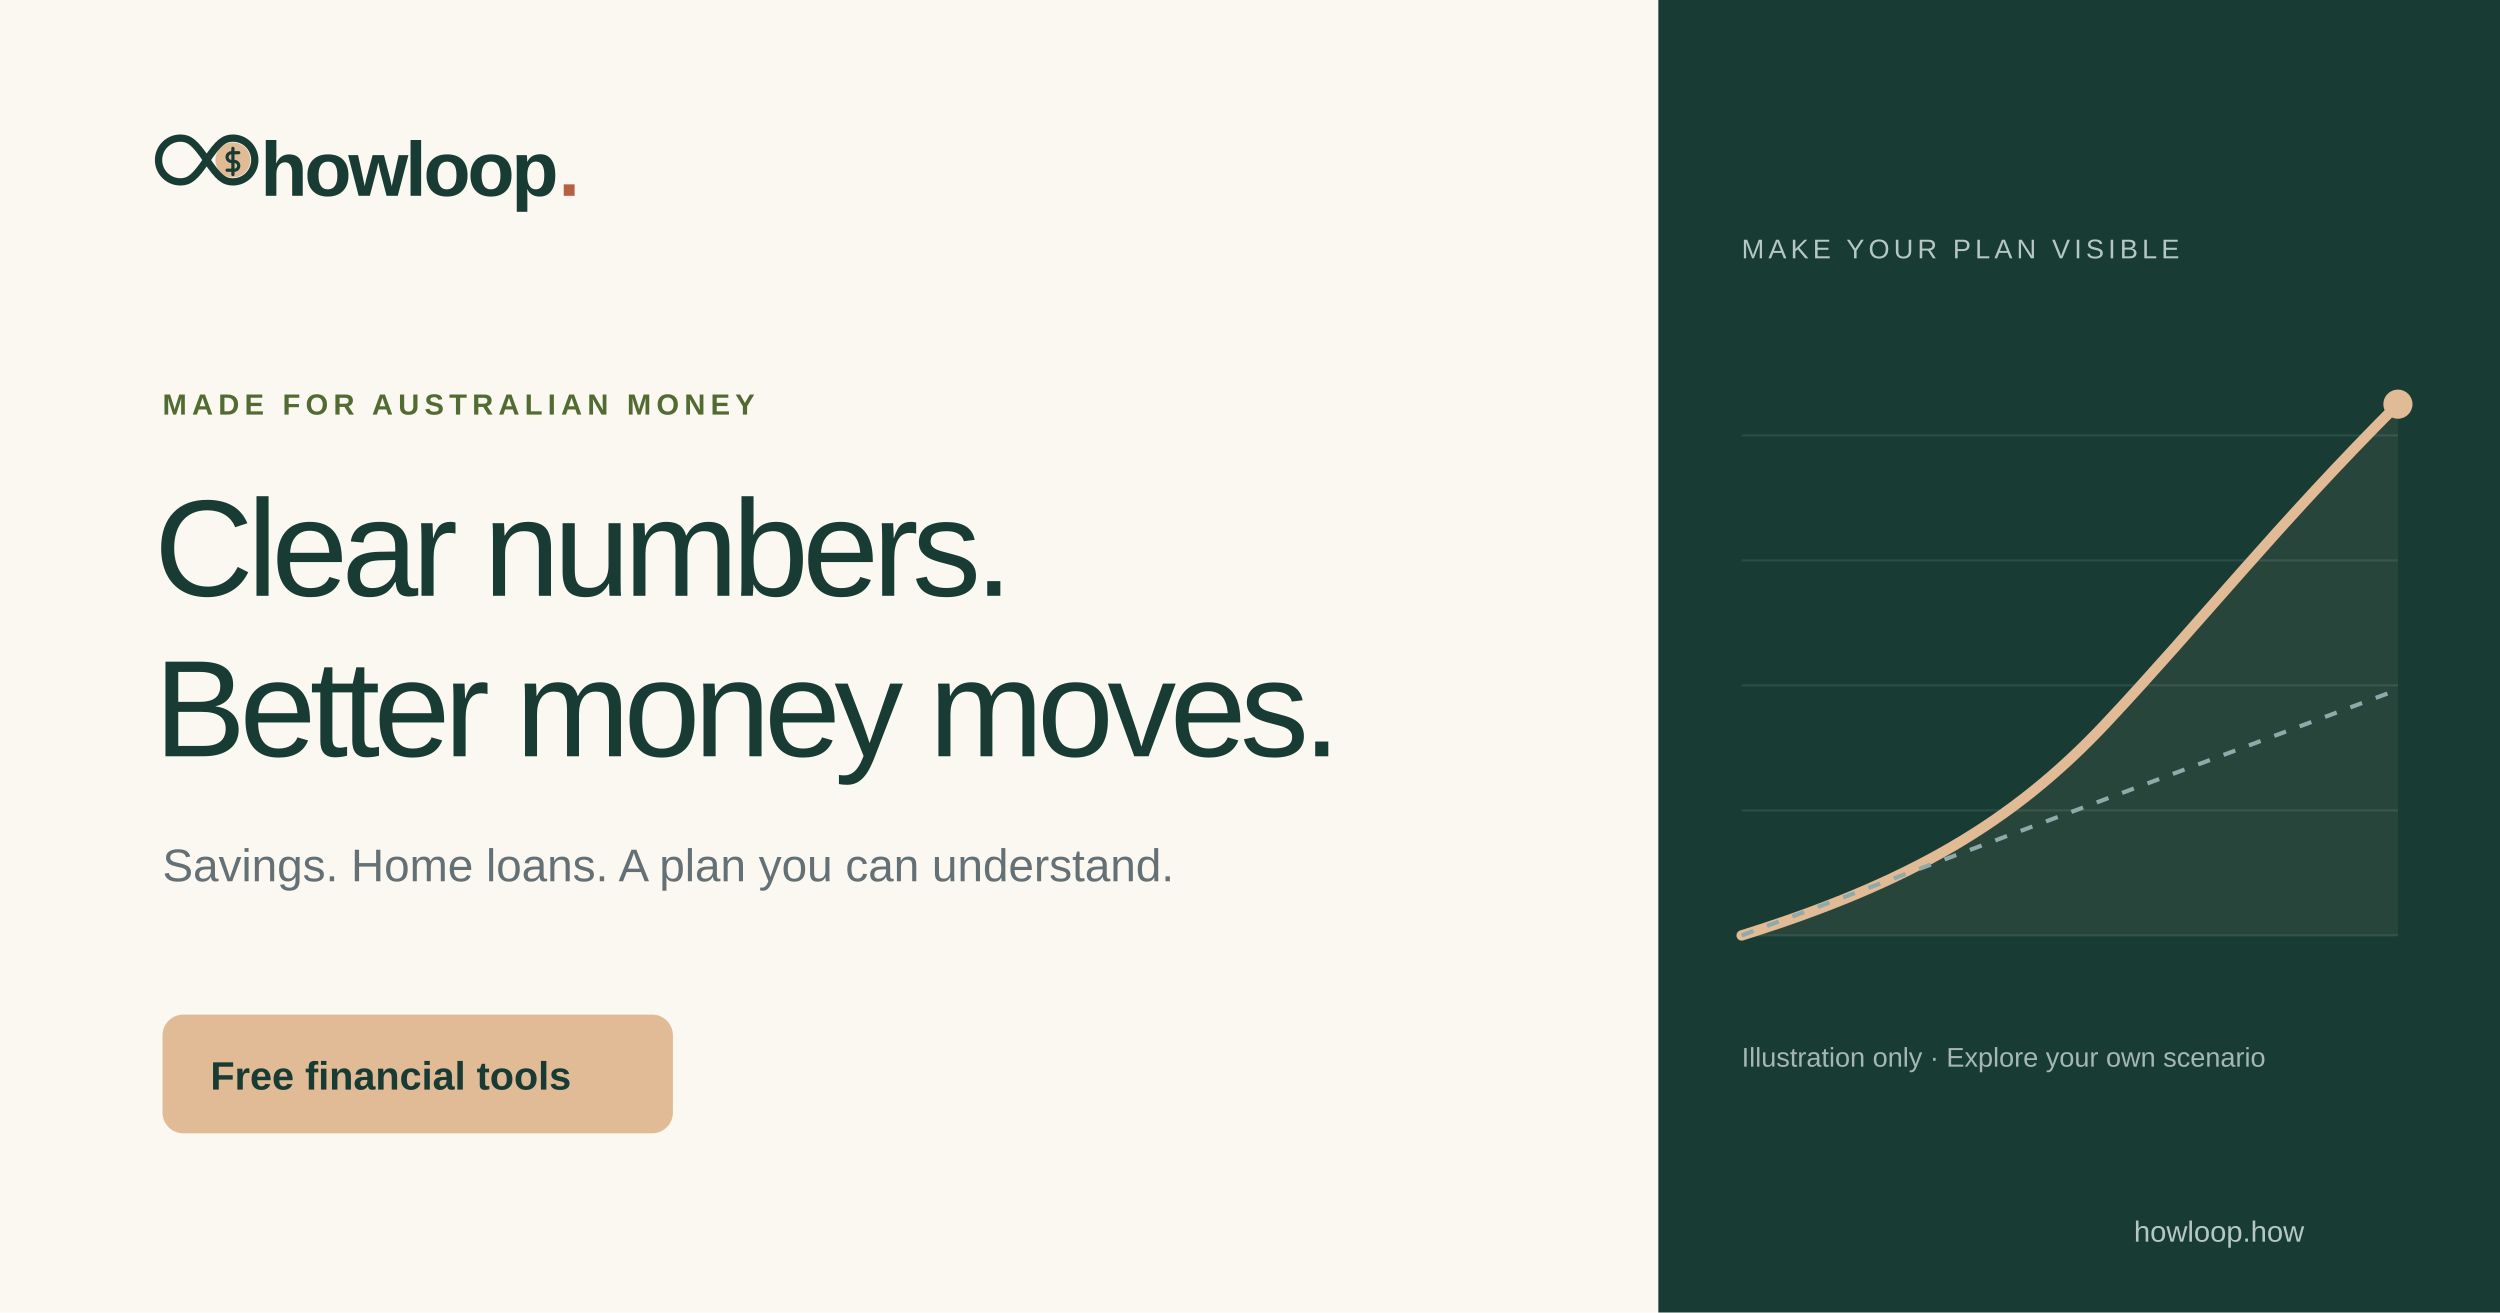
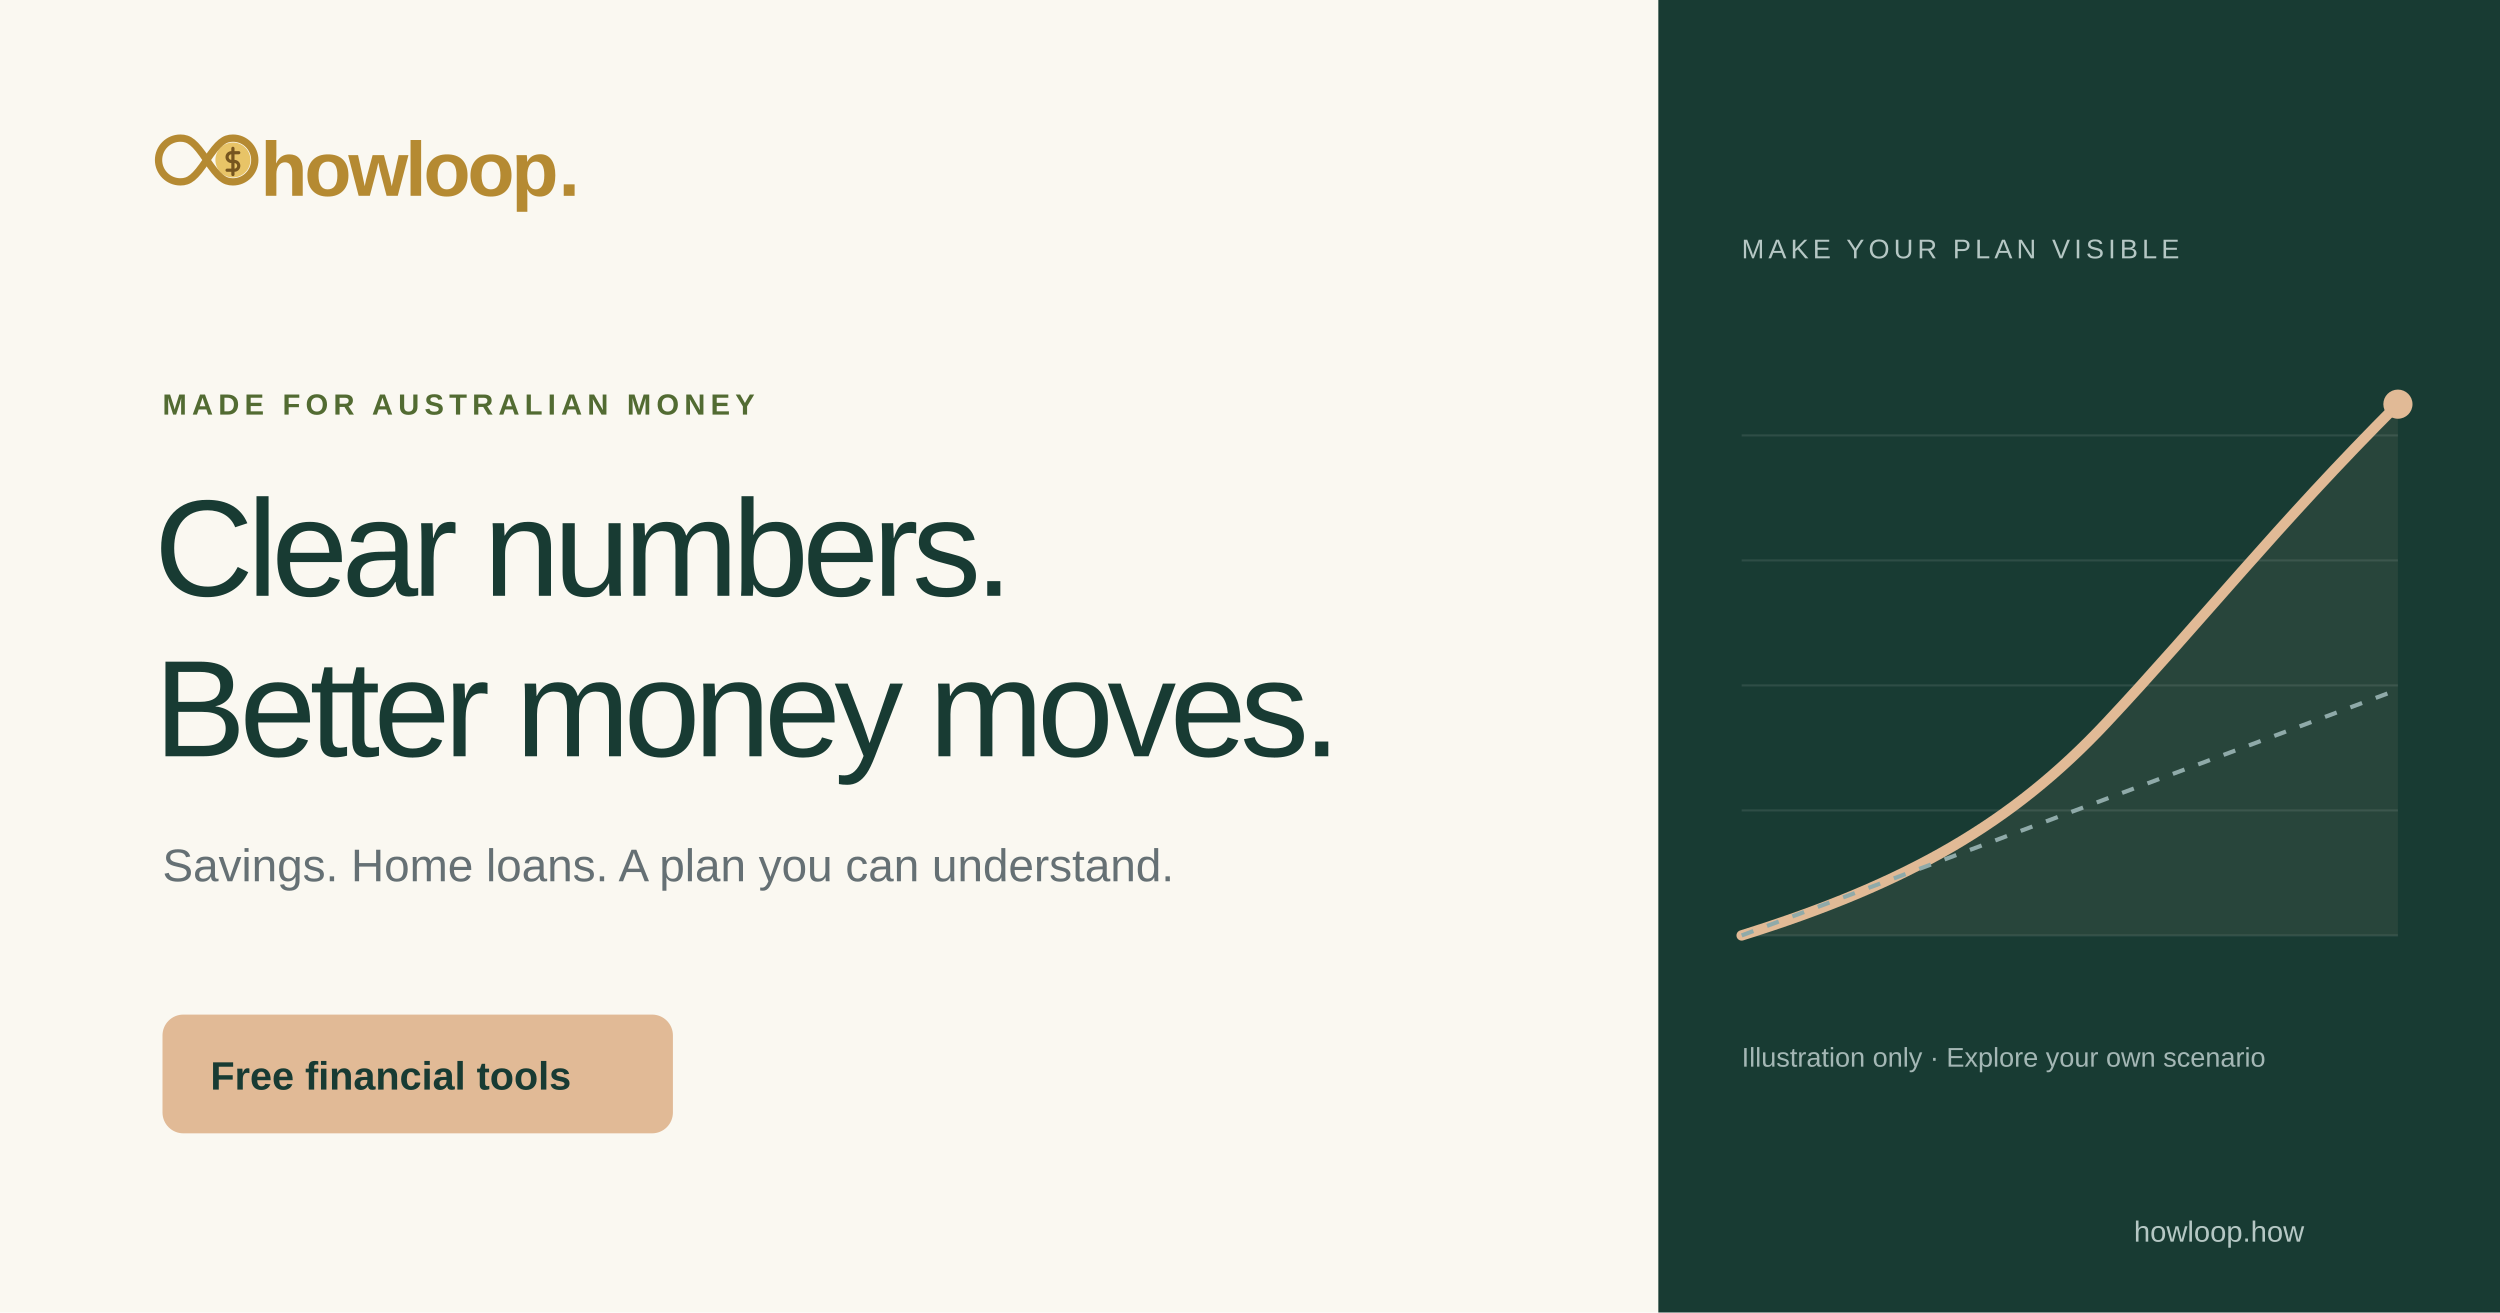
<svg xmlns="http://www.w3.org/2000/svg" width="1200" height="630" viewBox="0 0 1200 630" role="img" aria-labelledby="title description">
  <rect width="1200" height="630" fill="#faf8f1" />
  <rect x="796" width="404" height="630" fill="#183b33" />
  <g transform="translate(74 60) scale(.7)">
-     <circle cx="54" cy="24" r="12" fill="#e1ba96" />
-     <path d="M36 24C28 12 24 9 18 9a15 15 0 1 0 0 30c6 0 10-3 18-15s12-15 18-15a15 15 0 1 1 0 30c-6 0-10-3-18-15Z" fill="none" stroke="#183b33" stroke-width="5" stroke-linecap="round" stroke-linejoin="round" />
-     <path d="M58 19h-5a3 3 0 0 0 0 6h2a3 3 0 0 1 0 6h-5m4-15v18" fill="none" stroke="#183b33" stroke-width="2.2" stroke-linecap="round" />
+     <circle cx="54" cy="24" r="12" fill="#e8c467" />
+     <path d="M36 24C28 12 24 9 18 9a15 15 0 1 0 0 30c6 0 10-3 18-15s12-15 18-15a15 15 0 1 1 0 30c-6 0-10-3-18-15Z" fill="none" stroke="#b58a32" stroke-width="5" stroke-linecap="round" stroke-linejoin="round" />
+     <path d="M58 19h-5a3 3 0 0 0 0 6h2a3 3 0 0 1 0 6h-5m4-15v18" fill="none" stroke="#76551f" stroke-width="2.2" stroke-linecap="round" />
  </g>
-   <text x="125" y="94" fill="#183b33" font-family="Arial, sans-serif" font-size="37" font-weight="700" letter-spacing="-1.5">howloop<tspan fill="#b86042">.</tspan>
+   <text x="125" y="94" fill="#b58a32" font-family="Arial, sans-serif" font-size="37" font-weight="700" letter-spacing="-1.5">howloop<tspan fill="#b58a32">.</tspan>
  </text>
  <text x="78" y="199" fill="#526b32" font-family="Arial, sans-serif" font-size="14" font-weight="700" letter-spacing="2.5">MADE FOR AUSTRALIAN MONEY</text>
  <g fill="#183b33" font-family="Arial, sans-serif" font-size="66" letter-spacing="-3">
    <text x="74" y="286">Clear numbers.</text>
    <text x="74" y="363">Better money moves.</text>
  </g>
  <text x="78" y="423" fill="#657074" font-family="Arial, sans-serif" font-size="22">Savings. Home loans. A plan you can understand.</text>
  <rect x="78" y="487" width="245" height="57" rx="10" fill="#e1ba96" />
  <text x="101" y="523" fill="#183b33" font-family="Arial, sans-serif" font-size="19" font-weight="700">Free financial tools</text>
  <g transform="translate(836 124)">
    <text x="0" y="0" fill="#b5c7c4" font-family="Arial, sans-serif" font-size="13" letter-spacing="2">MAKE YOUR PLAN VISIBLE</text>
    <g fill="none" stroke="#ffffff18" stroke-width="1">
      <path d="M0 85H315M0 145H315M0 205H315M0 265H315M0 325H315" />
    </g>
    <path d="M0 325C80 300 130 271 175 223S257 128 315 70V325Z" fill="#e1ba96" opacity=".08" />
    <path d="M0 325C80 300 130 271 175 223S257 128 315 70" fill="none" stroke="#e1ba96" stroke-width="5" stroke-linecap="round" />
    <path d="M0 325L315 207" fill="none" stroke="#8faaa9" stroke-width="2" stroke-dasharray="6 7" />
    <circle cx="315" cy="70" r="7" fill="#e1ba96" />
    <text x="0" y="388" fill="#a4b7b5" font-family="Arial, sans-serif" font-size="13">Illustration only · Explore your own scenario</text>
  </g>
  <text x="1106" y="596" fill="#b5c7c4" font-family="Arial, sans-serif" font-size="14" text-anchor="end">howloop.how</text>
</svg>
